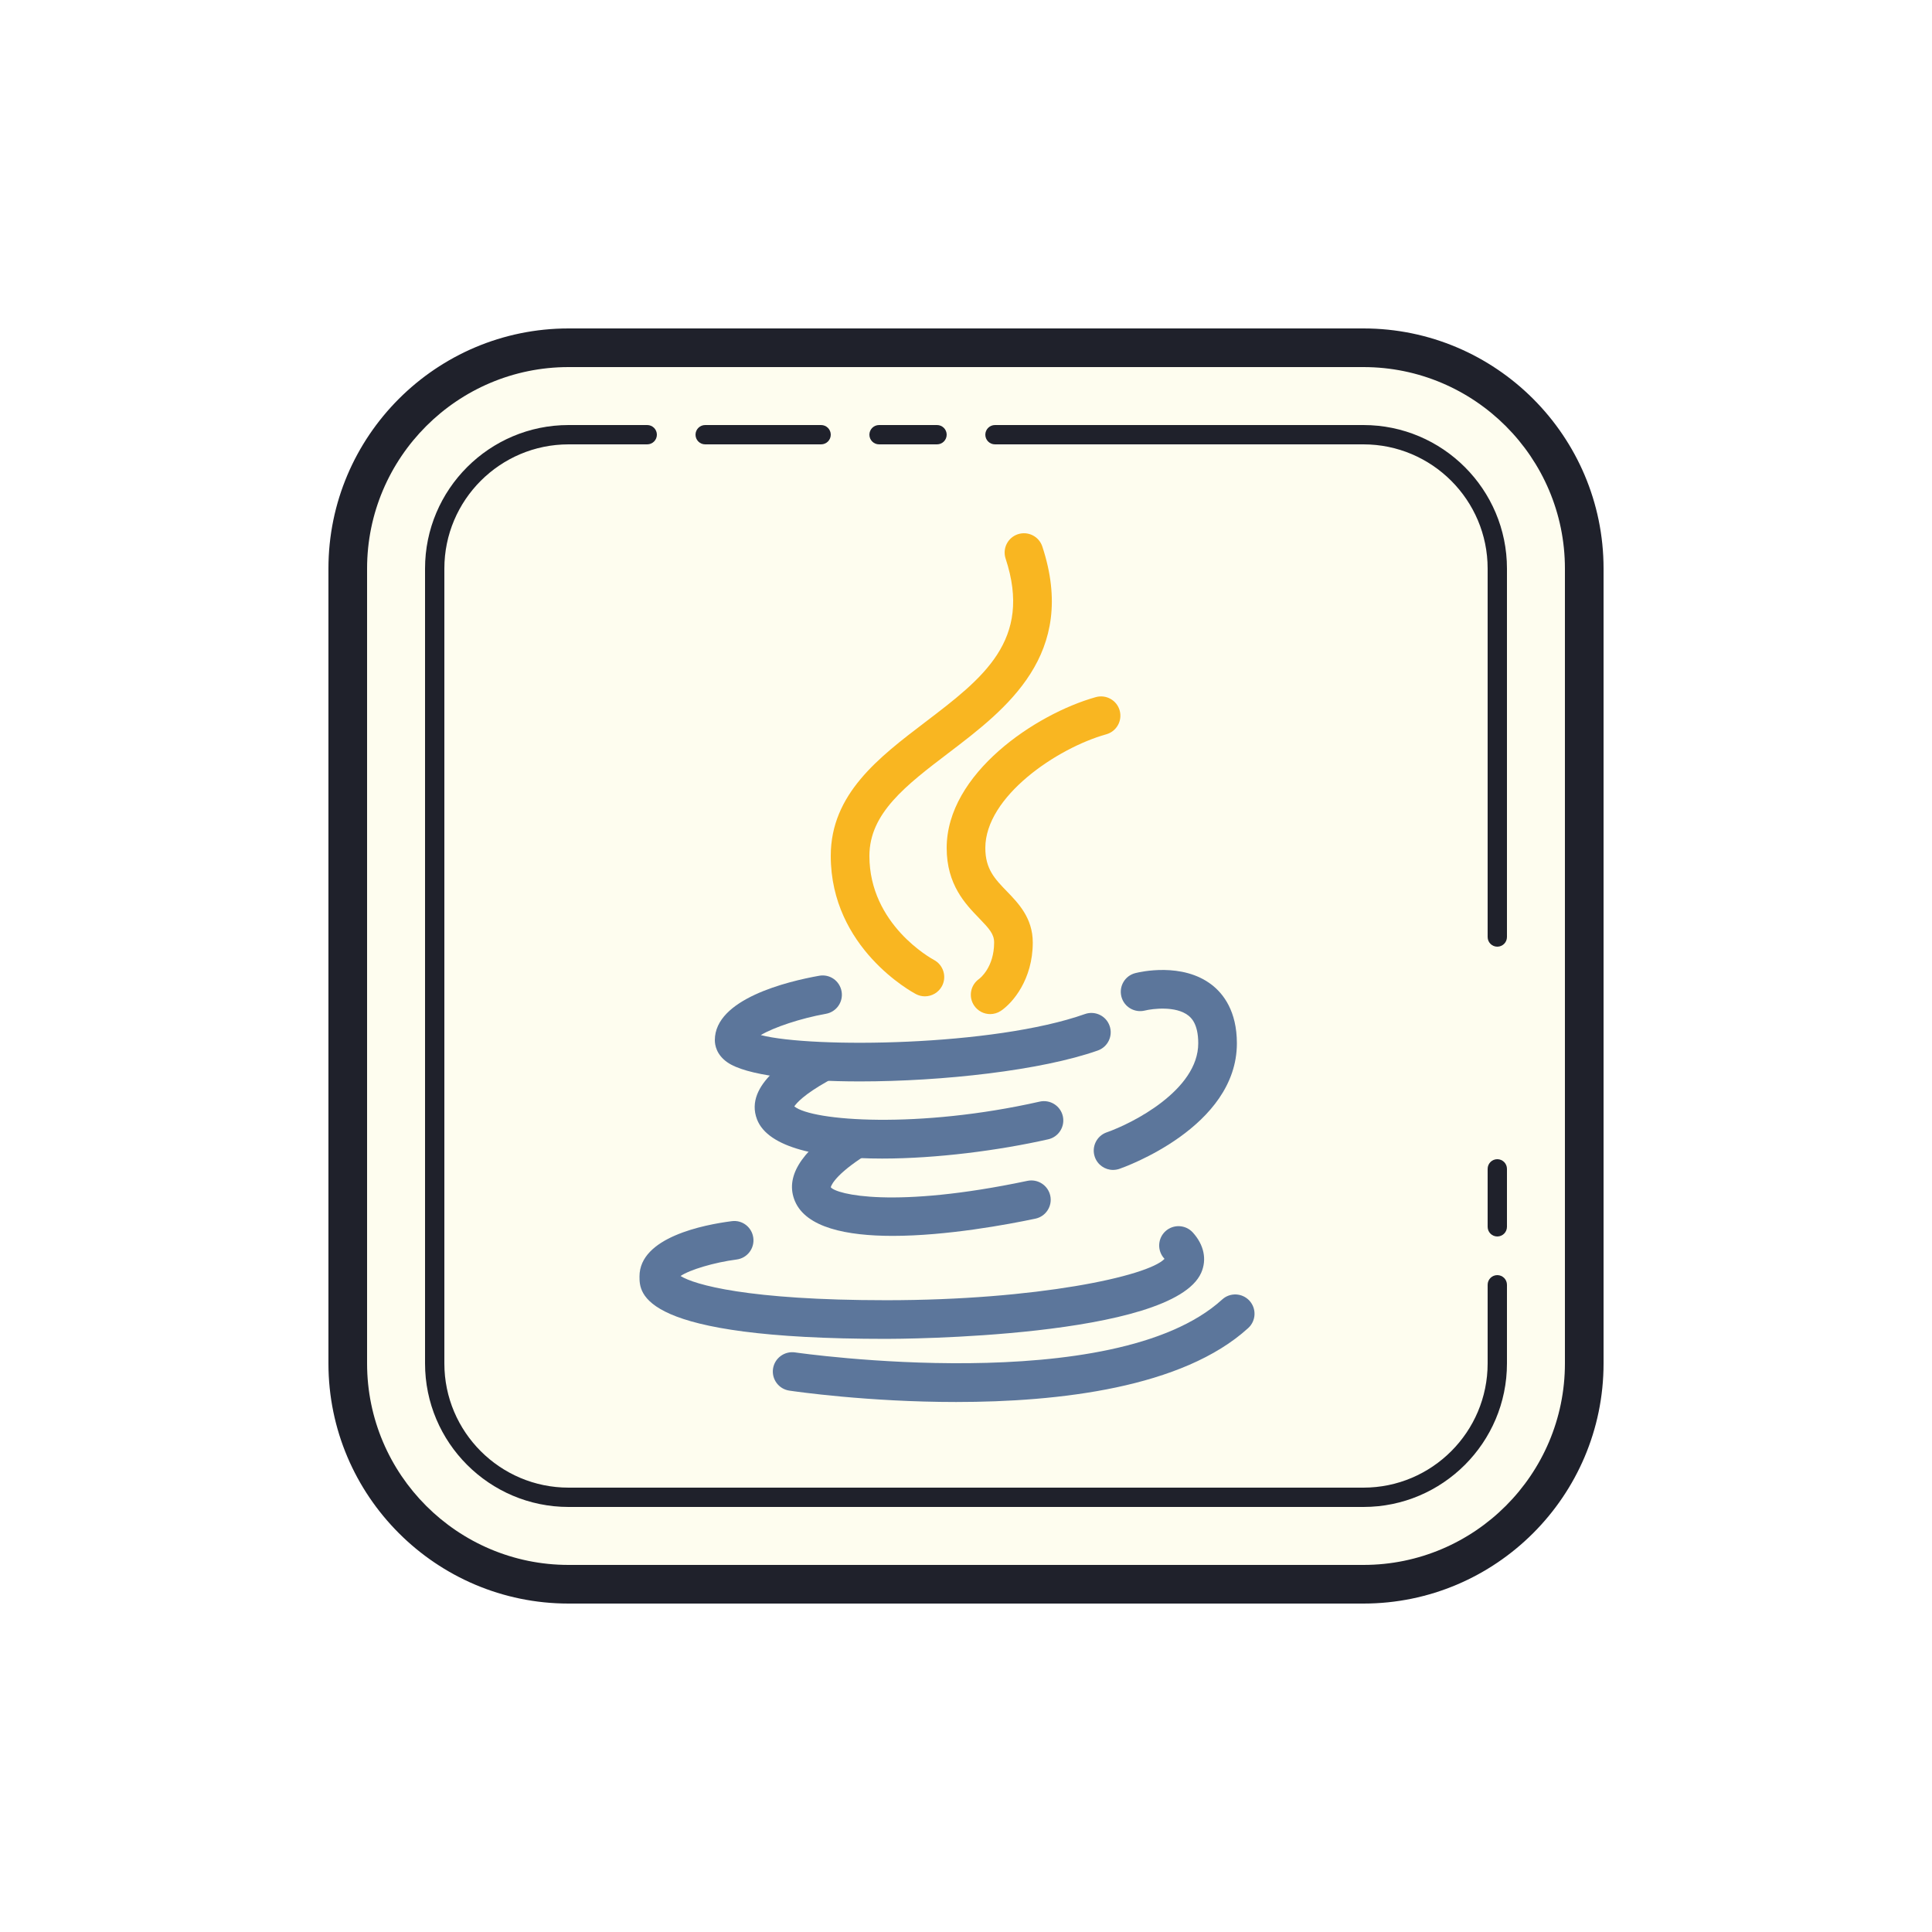
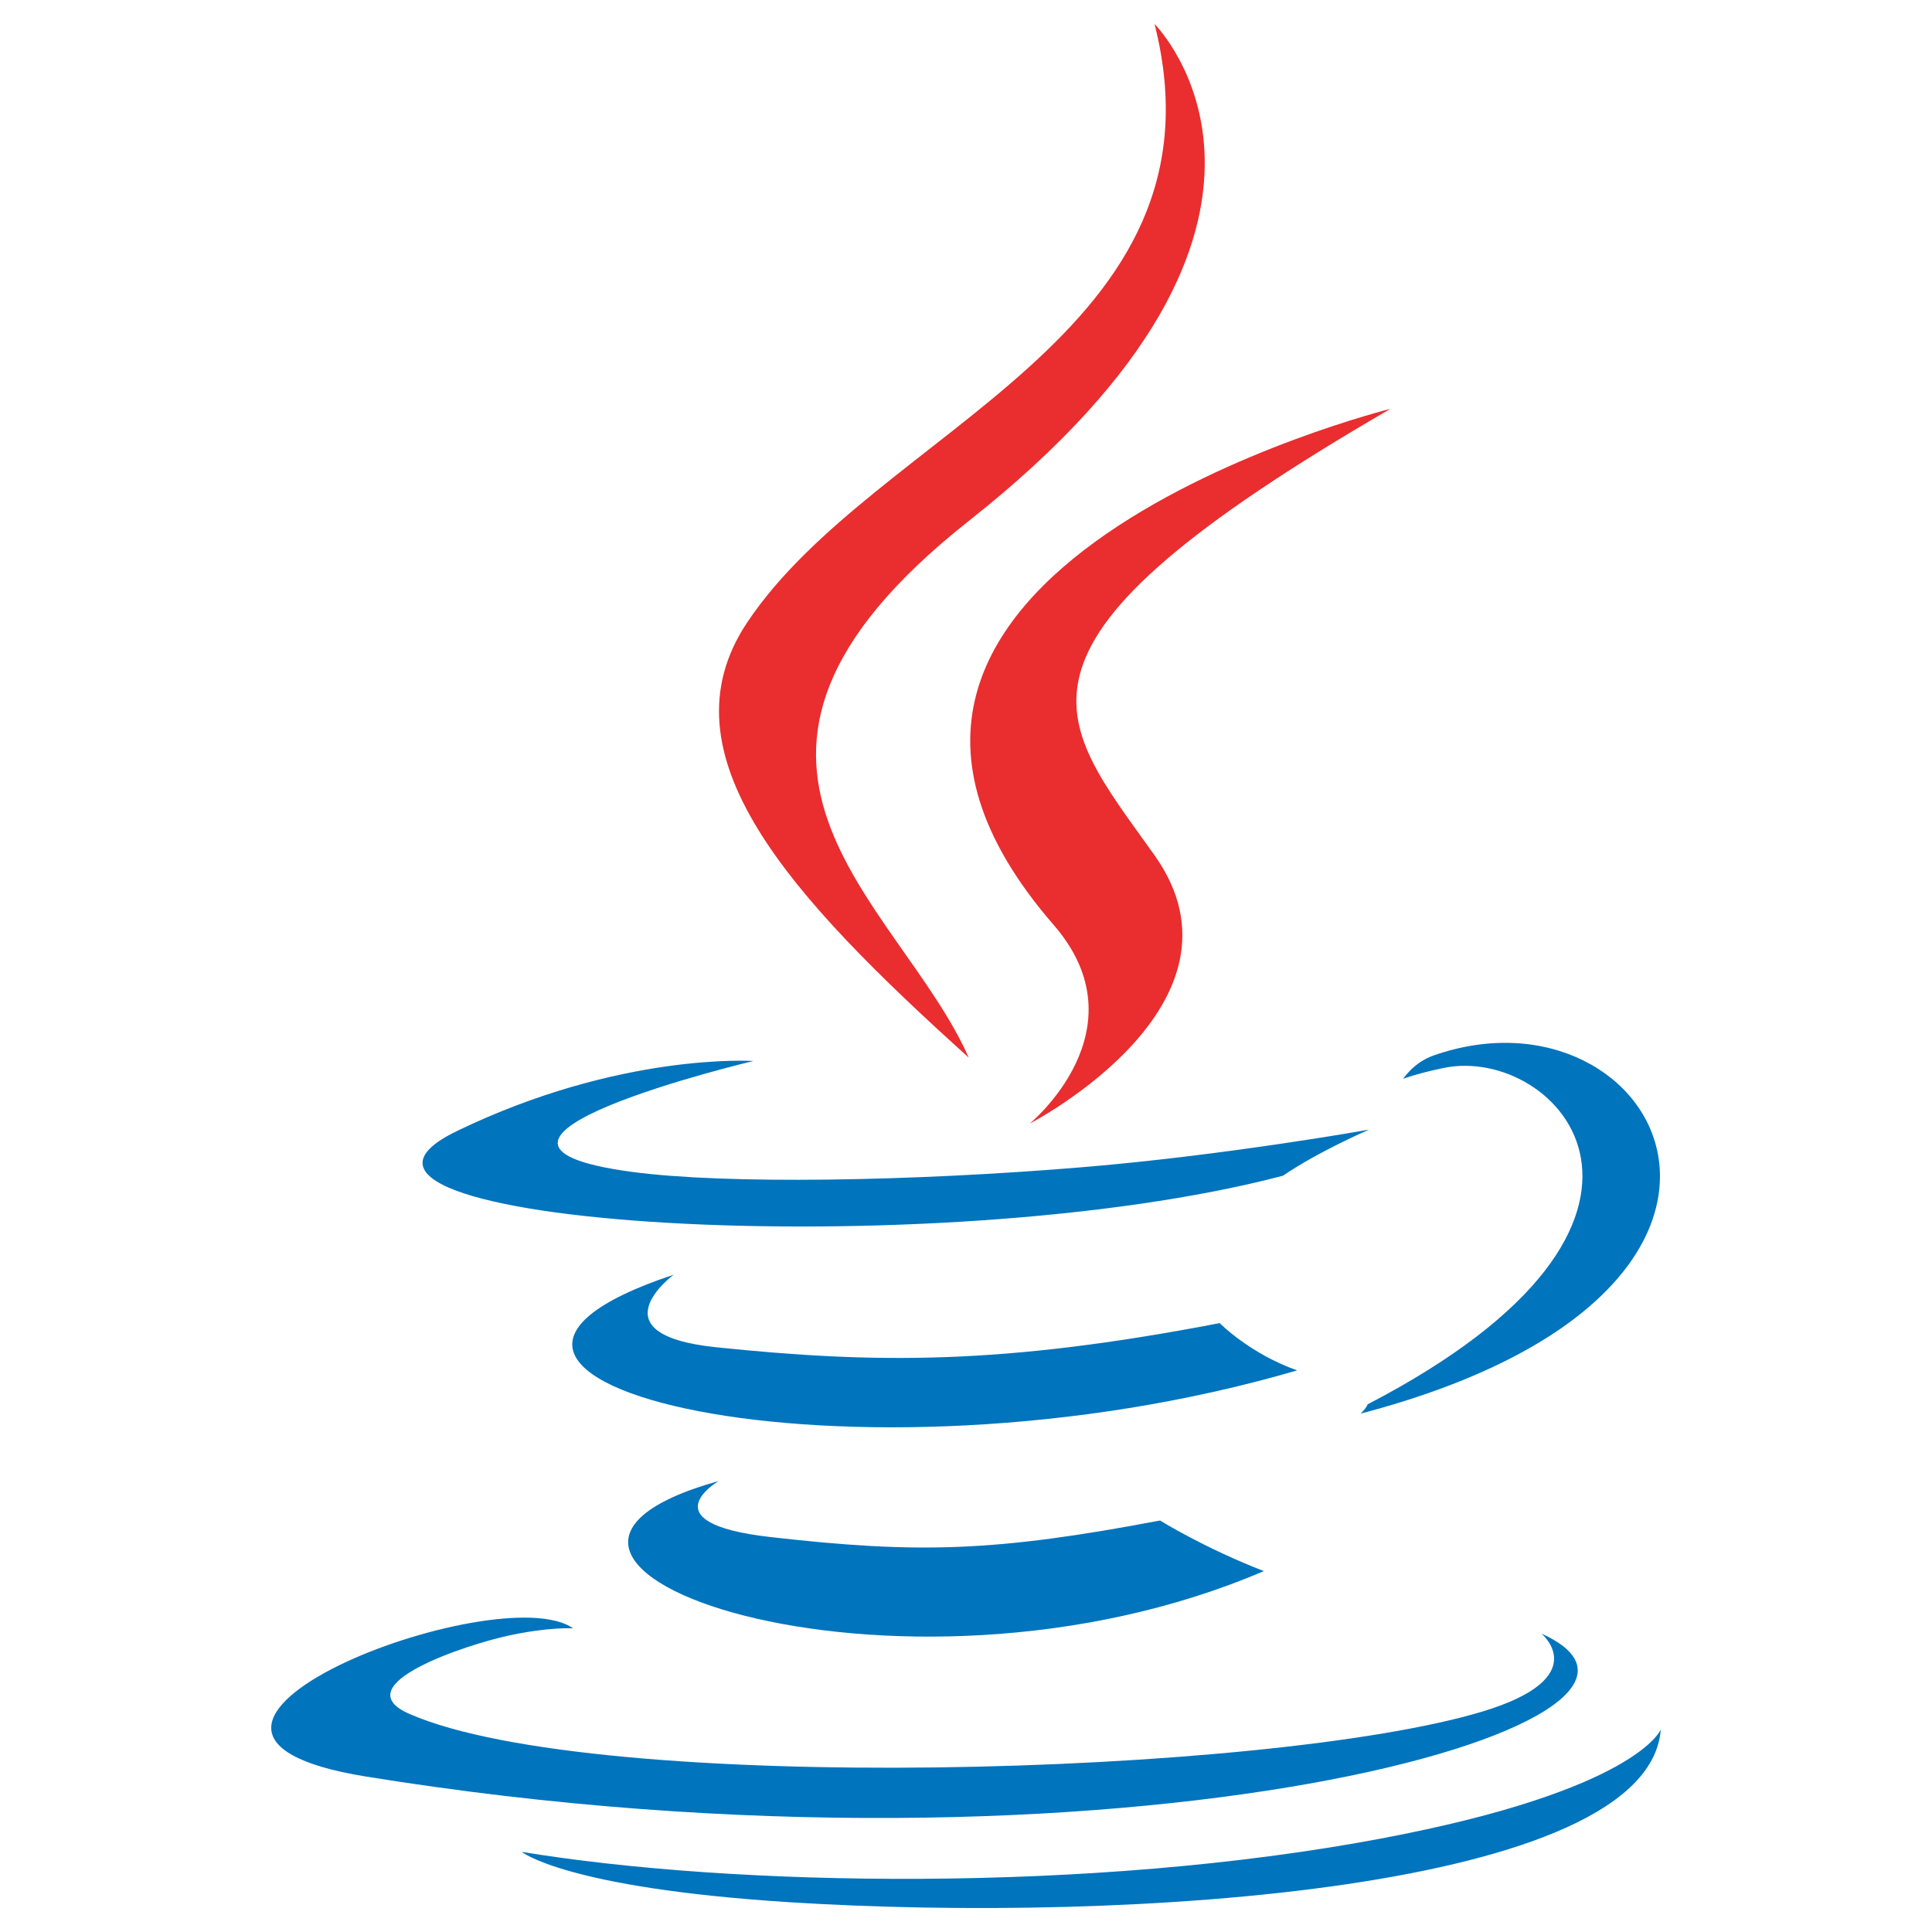
- <svg xmlns="http://www.w3.org/2000/svg" viewBox="0 0 100 100" width="100px" height="100px" baseProfile="basic">
-   <path fill="#fefdef" d="M82,29.429v41.143C82,76.857,76.857,82,70.571,82H29.429C23.143,82,18,76.857,18,70.571V29.429 C18,23.143,23.143,18,29.429,18h41.143C76.857,18,82,23.143,82,29.429z" />
-   <path fill="#1f212b" d="M70.571,83H29.429C22.575,83,17,77.424,17,70.571V29.429C17,22.576,22.575,17,29.429,17h41.143 C77.425,17,83,22.576,83,29.429v41.143C83,77.424,77.425,83,70.571,83z M29.429,19C23.679,19,19,23.678,19,29.429v41.143 C19,76.322,23.679,81,29.429,81h41.143C76.321,81,81,76.322,81,70.571V29.429C81,23.678,76.321,19,70.571,19H29.429z" />
-   <path fill="#1f212b" d="M70.571,78H29.429C25.332,78,22,74.667,22,70.571V29.429C22,25.333,25.332,22,29.429,22H33.5 c0.276,0,0.5,0.224,0.5,0.5S33.776,23,33.5,23h-4.071C25.884,23,23,25.884,23,29.429v41.143C23,74.116,25.884,77,29.429,77h41.143 C74.116,77,77,74.116,77,70.571V66.5c0-0.276,0.224-0.5,0.5-0.5s0.5,0.224,0.5,0.5v4.071C78,74.667,74.668,78,70.571,78z" />
-   <path fill="#1f212b" d="M77.5,64c-0.276,0-0.5-0.224-0.5-0.5v-3c0-0.276,0.224-0.5,0.5-0.5s0.5,0.224,0.5,0.5v3 C78,63.776,77.776,64,77.5,64z" />
-   <path fill="#1f212b" d="M77.5,49c-0.276,0-0.5-0.224-0.5-0.5V29.429C77,25.884,74.116,23,70.571,23H51.5 c-0.276,0-0.5-0.224-0.5-0.5s0.224-0.5,0.5-0.5h19.071C74.668,22,78,25.333,78,29.429V48.5C78,48.776,77.776,49,77.5,49z" />
-   <path fill="#1f212b" d="M48.5,23h-3c-0.276,0-0.5-0.224-0.5-0.5s0.224-0.5,0.5-0.5h3c0.276,0,0.5,0.224,0.5,0.5 S48.776,23,48.5,23z" />
-   <path fill="#1f212b" d="M42.5,23h-6c-0.276,0-0.5-0.224-0.5-0.5s0.224-0.5,0.5-0.5h6c0.276,0,0.5,0.224,0.5,0.5 S42.776,23,42.5,23z" />
-   <path fill="#f9b621" d="M47.873,51.57c-0.156,0-0.315-0.037-0.464-0.115C47.229,51.36,43,49.079,43,44.3 c0-3.201,2.486-5.094,4.891-6.924c2.981-2.27,5.557-4.23,4.16-8.462c-0.174-0.524,0.111-1.09,0.636-1.263 c0.526-0.172,1.09,0.112,1.263,0.636c1.844,5.586-1.866,8.411-4.847,10.68C46.901,40.643,45,42.09,45,44.3 c0,3.554,3.207,5.313,3.344,5.387c0.485,0.26,0.671,0.865,0.413,1.352C48.577,51.376,48.23,51.57,47.873,51.57z" />
-   <path fill="#f9b621" d="M51.251,52.489c-0.321,0-0.636-0.154-0.829-0.44c-0.307-0.453-0.191-1.067,0.255-1.379 c0.054-0.04,0.779-0.609,0.779-1.887c0-0.435-0.252-0.714-0.776-1.256C49.971,46.795,49,45.792,49,43.891 c0-3.853,4.607-6.938,7.722-7.809c0.527-0.146,1.085,0.161,1.232,0.693c0.149,0.532-0.161,1.083-0.693,1.232 C54.702,38.724,51,41.231,51,43.891c0,1.092,0.492,1.601,1.116,2.245c0.597,0.617,1.34,1.384,1.34,2.647 c0,1.912-1.034,3.122-1.646,3.535C51.639,52.434,51.443,52.489,51.251,52.489z" />
-   <path fill="#5c769b" d="M57.611,60.555c-0.414,0-0.801-0.26-0.944-0.673c-0.181-0.521,0.096-1.091,0.616-1.272 c1.318-0.459,4.738-2.183,4.738-4.609c0-1.035-0.39-1.34-0.518-1.441c-0.642-0.502-1.841-0.354-2.251-0.253 c-0.537,0.129-1.077-0.194-1.21-0.728c-0.134-0.534,0.188-1.076,0.722-1.211c0.244-0.062,2.438-0.574,3.964,0.611 c0.59,0.458,1.293,1.355,1.293,3.022c0,4.347-5.835,6.414-6.084,6.5C57.83,60.537,57.72,60.554,57.611,60.555z" />
-   <path fill="#5c769b" d="M44.512,55.974c-3.198,0-5.916-0.318-6.872-0.994C37.083,54.586,37,54.095,37,53.837 c0-2.139,3.777-3.043,5.4-3.332c0.554-0.099,1.063,0.266,1.16,0.809c0.097,0.543-0.265,1.063-0.809,1.16 c-1.319,0.236-2.703,0.702-3.373,1.102c2.655,0.683,12.045,0.587,16.778-1.089c0.523-0.184,1.094,0.089,1.276,0.609 c0.185,0.521-0.088,1.092-0.608,1.277C53.899,55.407,48.778,55.974,44.512,55.974z" />
-   <path fill="#5c769b" d="M45.659,59.967c-3.214,0-5.905-0.545-6.476-2.028c-0.701-1.824,1.84-3.251,2.674-3.72 c0.481-0.271,1.091-0.099,1.362,0.382c0.271,0.481,0.1,1.091-0.382,1.362c-1.215,0.682-1.604,1.125-1.724,1.304 c0.935,0.764,6.455,1.165,12.703-0.248c0.537-0.12,1.074,0.216,1.196,0.755c0.121,0.539-0.217,1.074-0.755,1.196 C51.711,59.546,48.483,59.967,45.659,59.967z" />
-   <path fill="#5c769b" d="M46.204,63.969c-2.369,0-4.48-0.422-5.06-1.802c-0.51-1.213,0.269-2.519,2.312-3.88 c0.461-0.307,1.08-0.182,1.387,0.278c0.307,0.459,0.182,1.081-0.277,1.387c-1.474,0.98-1.565,1.496-1.565,1.5 c0.283,0.367,3.263,1.126,10.177-0.331c0.539-0.113,1.07,0.232,1.185,0.772c0.114,0.54-0.231,1.071-0.772,1.185 C52.18,63.375,49.011,63.969,46.204,63.969z" />
-   <path fill="#5c769b" d="M45.875,69.3C33.1,69.3,33.1,66.952,33.1,66.067c0-2.028,3.338-2.675,4.773-2.859 c0.553-0.076,1.049,0.317,1.118,0.864c0.071,0.548-0.316,1.049-0.863,1.12c-1.167,0.151-2.437,0.535-2.902,0.854 c0.711,0.447,3.477,1.253,10.649,1.253c7.766,0,13.537-1.235,14.401-2.141c-0.005-0.006-0.011-0.012-0.017-0.019 c-0.371-0.409-0.341-1.041,0.067-1.413c0.408-0.371,1.042-0.341,1.413,0.067c0.58,0.639,0.738,1.398,0.435,2.085 C60.68,69.261,46.479,69.3,45.875,69.3z" />
-   <path fill="#5c769b" d="M49.49,72.567c-4.561,0-8.308-0.541-8.635-0.589c-0.547-0.081-0.924-0.59-0.843-1.136 c0.082-0.545,0.591-0.919,1.136-0.842c0.164,0.024,16.502,2.377,22.112-2.739c0.407-0.371,1.04-0.343,1.413,0.065 c0.372,0.408,0.343,1.041-0.065,1.413C61.214,71.834,54.801,72.567,49.49,72.567z" />
+ <svg xmlns="http://www.w3.org/2000/svg" viewBox="0 0 128 128">
+   <path fill="#0074BD" d="M47.617 98.12s-4.767 2.774 3.397 3.71c9.892 1.13 14.947.968 25.845-1.092 0 0 2.871 1.795 6.873 3.351-24.439 10.47-55.308-.607-36.115-5.969zm-2.988-13.665s-5.348 3.959 2.823 4.805c10.567 1.091 18.91 1.18 33.354-1.6 0 0 1.993 2.025 5.132 3.131-29.542 8.64-62.446.68-41.309-6.336z" />
+   <path fill="#EA2D2E" d="M69.802 61.271c6.025 6.935-1.58 13.17-1.58 13.17s15.289-7.891 8.269-17.777c-6.559-9.215-11.587-13.792 15.635-29.58 0 .001-42.731 10.67-22.324 34.187z" />
+   <path fill="#0074BD" d="M102.123 108.229s3.529 2.91-3.888 5.159c-14.102 4.272-58.706 5.56-71.094.171-4.451-1.938 3.899-4.625 6.526-5.192 2.739-.593 4.303-.485 4.303-.485-4.953-3.487-32.013 6.85-13.743 9.815 49.821 8.076 90.817-3.637 77.896-9.468zM49.912 70.294s-22.686 5.389-8.033 7.348c6.188.828 18.518.638 30.011-.326 9.39-.789 18.813-2.474 18.813-2.474s-3.308 1.419-5.704 3.053c-23.042 6.061-67.544 3.238-54.731-2.958 10.832-5.239 19.644-4.643 19.644-4.643zm40.697 22.747c23.421-12.167 12.591-23.86 5.032-22.285-1.848.385-2.677.72-2.677.72s.688-1.079 2-1.543c14.953-5.255 26.451 15.503-4.823 23.725 0-.002.359-.327.468-.617z" />
+   <path fill="#EA2D2E" d="M76.491 1.587S89.459 14.563 64.188 34.51c-20.266 16.006-4.621 25.13-.007 35.559-11.831-10.673-20.509-20.07-14.688-28.815C58.041 28.42 81.722 22.195 76.491 1.587z" />
+   <path fill="#0074BD" d="M52.214 126.021c22.476 1.437 57-.8 57.817-11.436 0 0-1.571 4.032-18.577 7.231-19.186 3.612-42.854 3.191-56.887.874 0 .001 2.875 2.381 17.647 3.331z" />
</svg>
